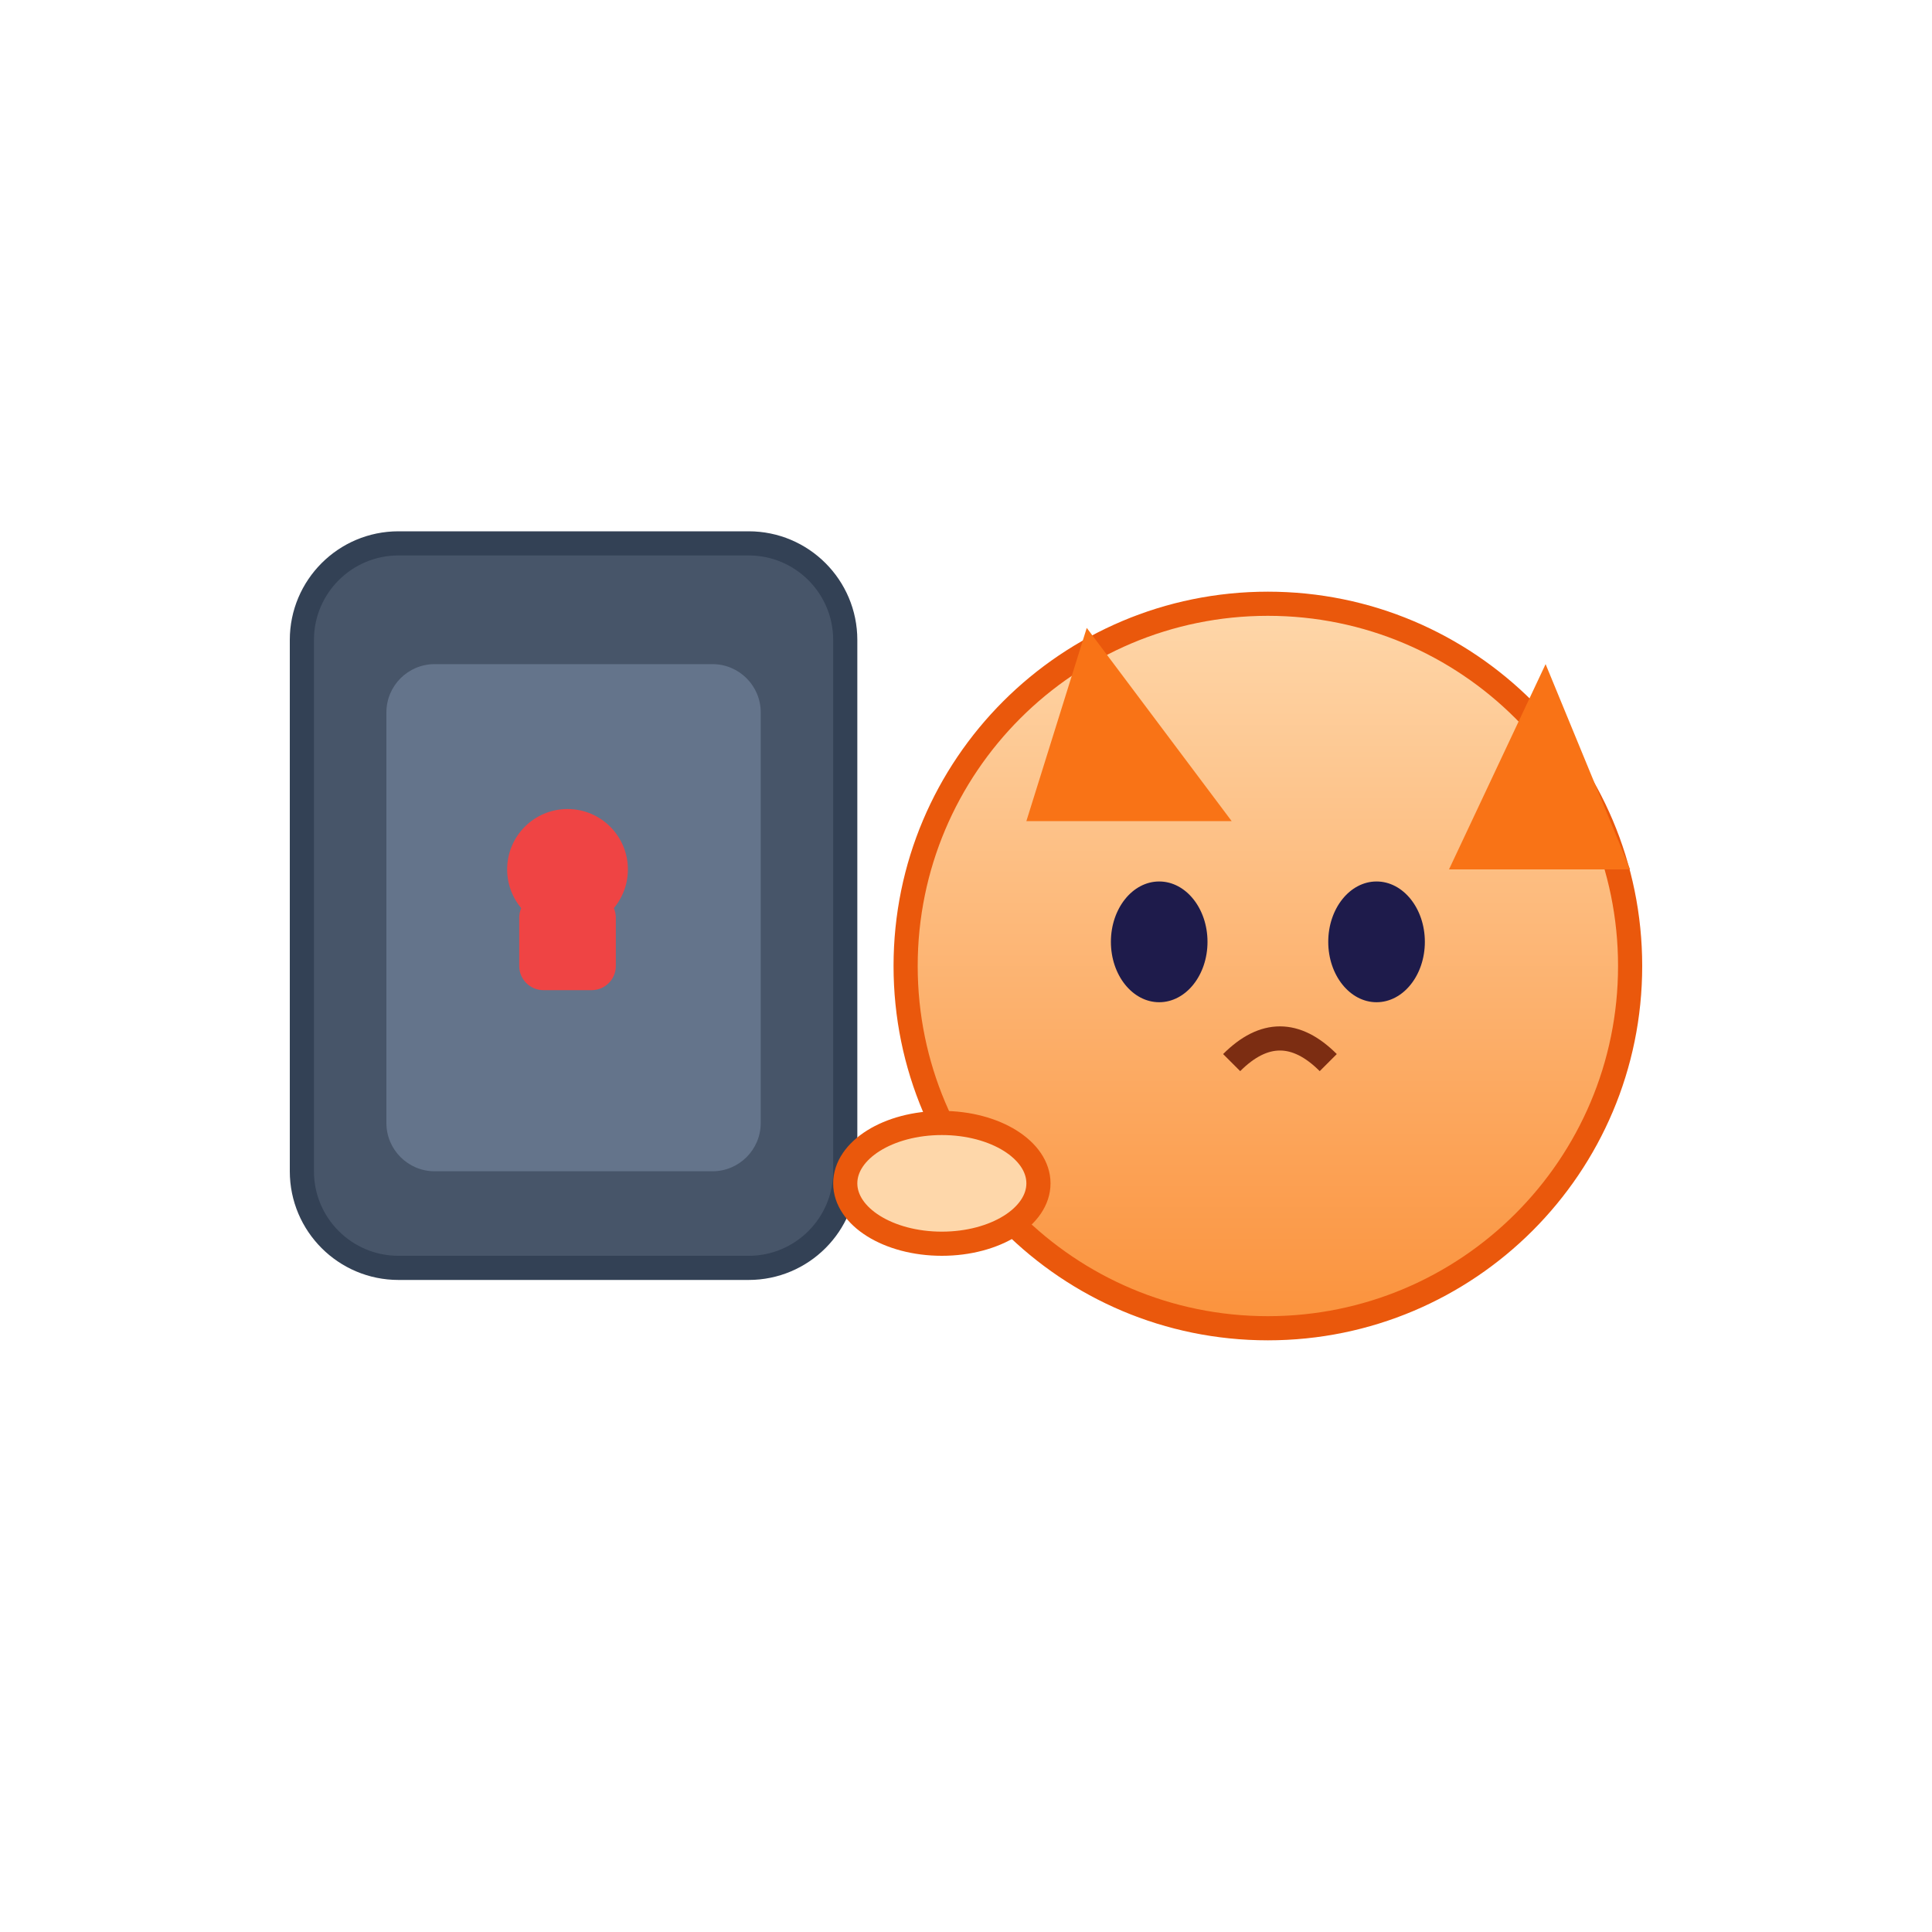
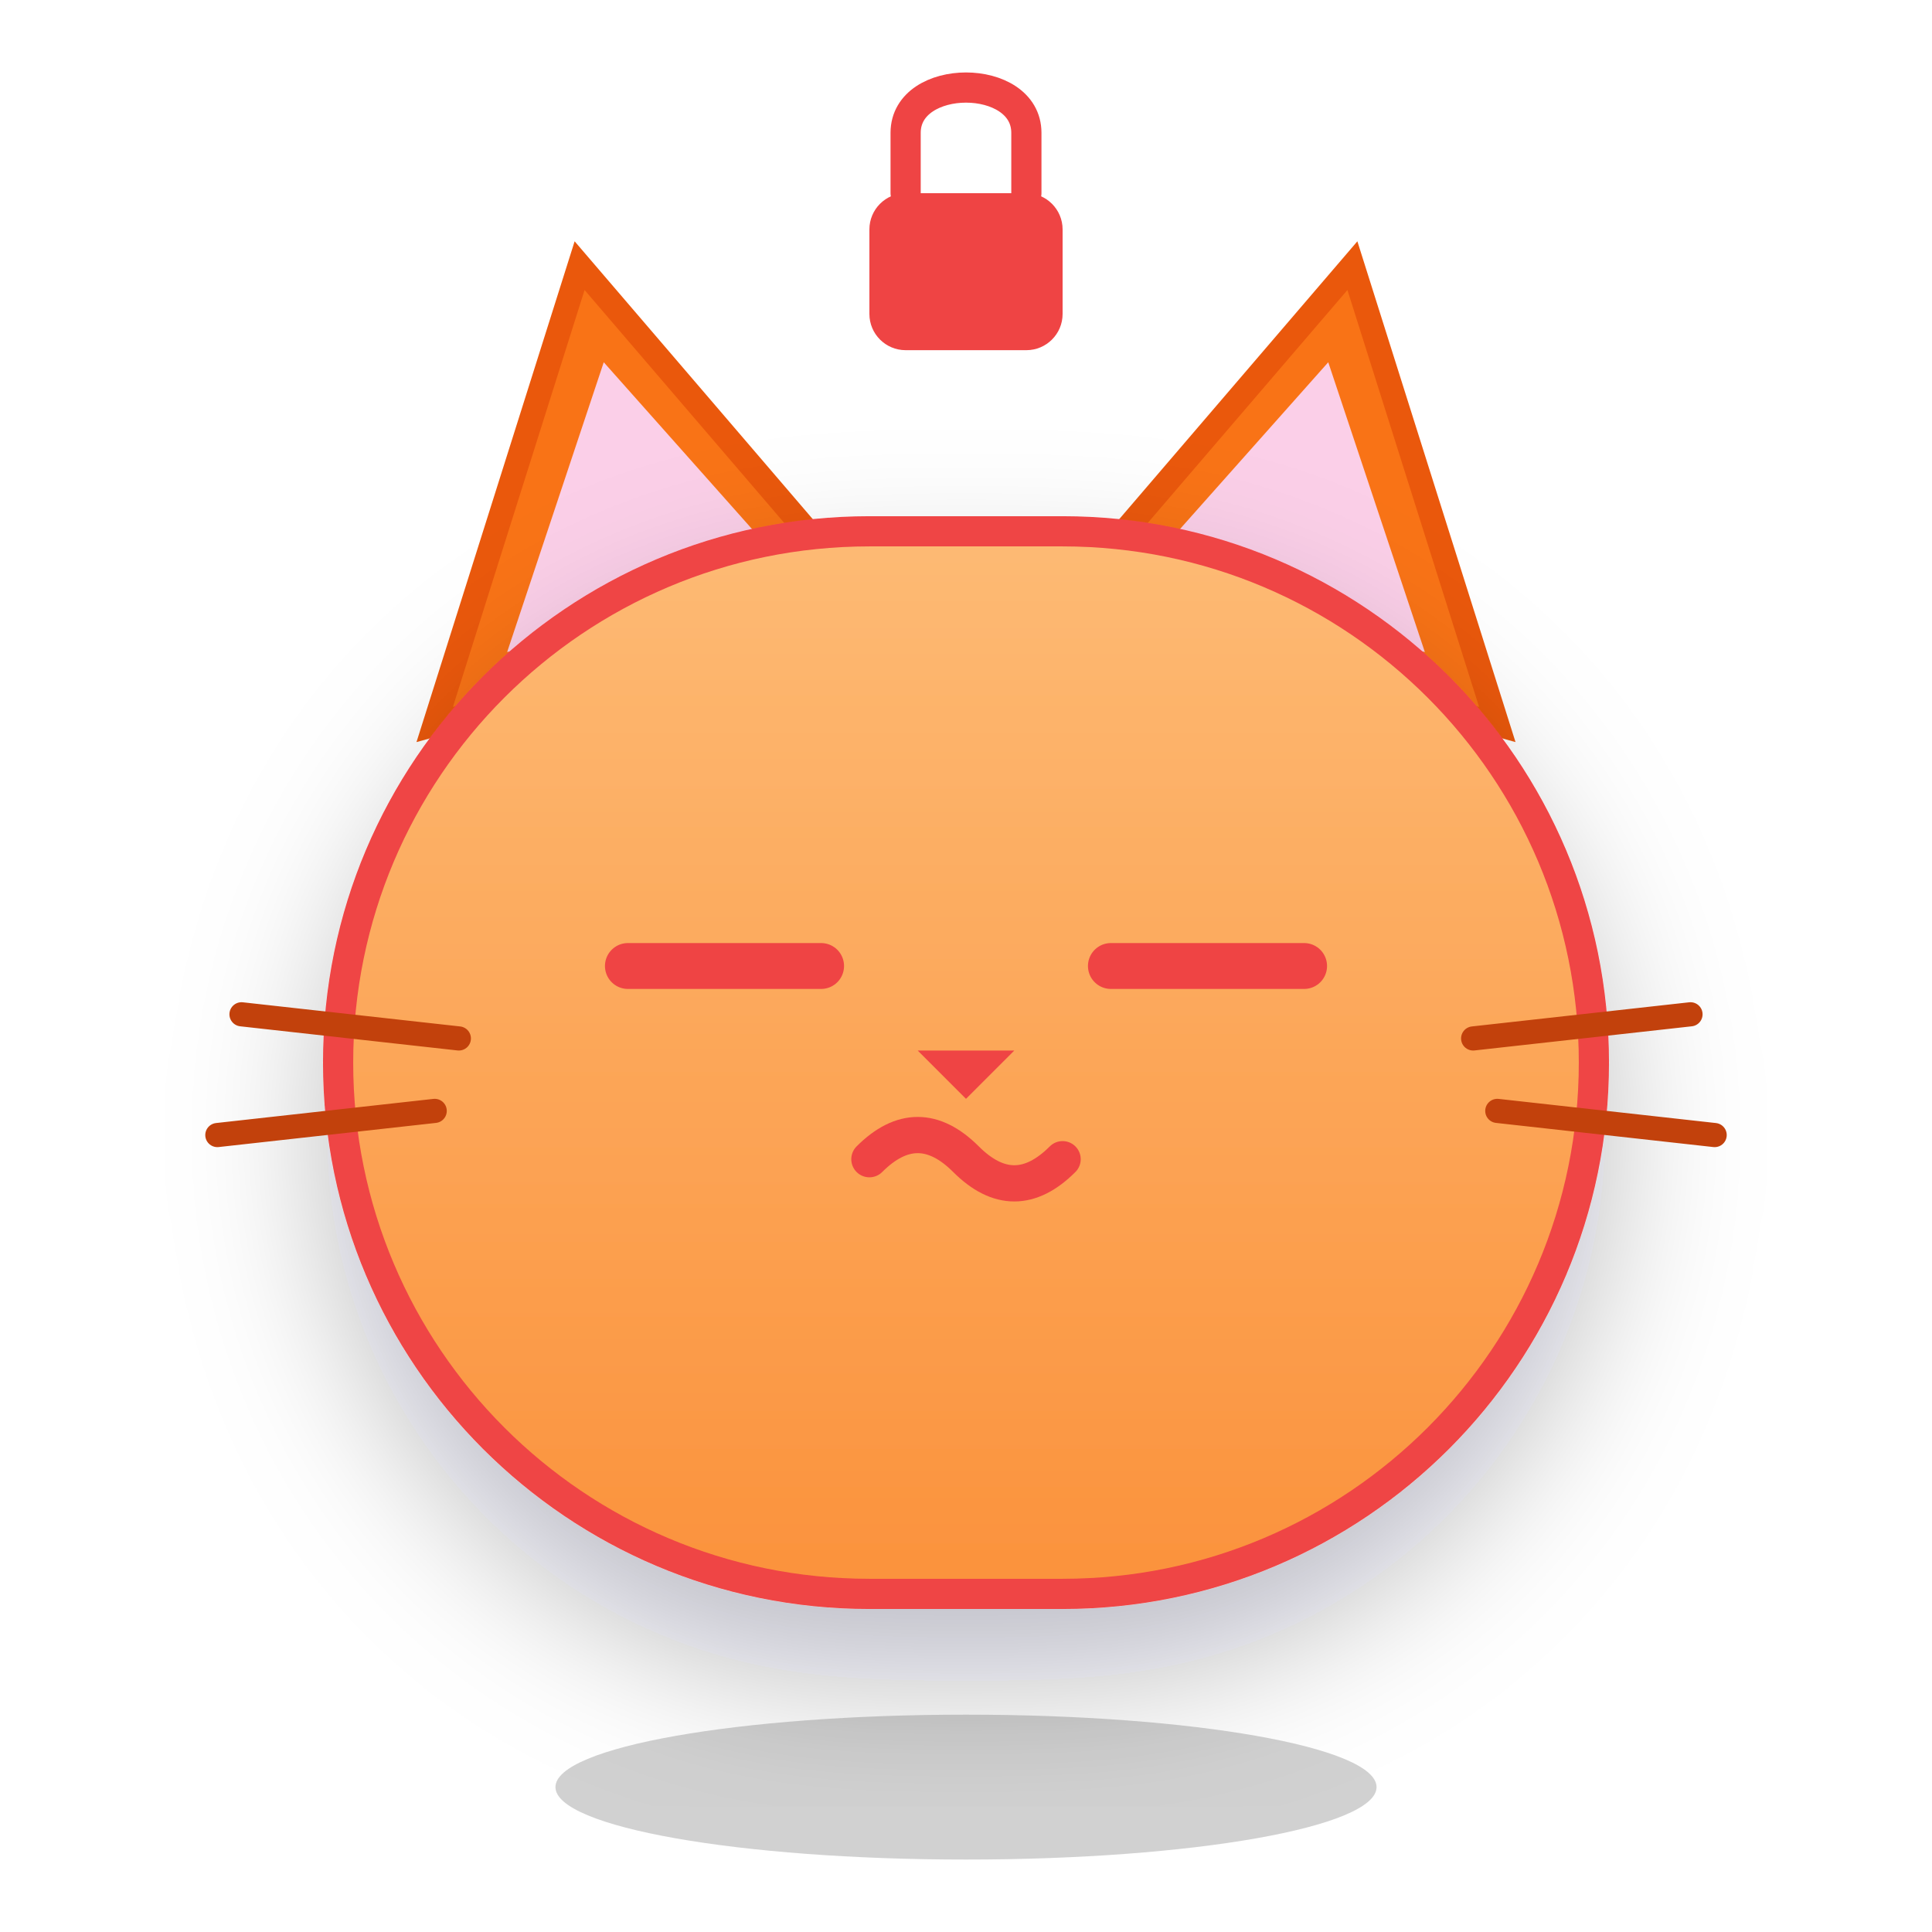
<svg xmlns="http://www.w3.org/2000/svg" viewBox="0 0 160 160" width="100%" height="100%">
  <defs>
-     <linearGradient id="cat-grad" x1="0%" y1="0%" x2="0%" y2="100%">
-       <stop offset="0%" stop-color="#fed7aa" />
+     <linearGradient id="cat-fur-grad" x1="0%" y1="0%" x2="0%" y2="100%">
+       <stop offset="0%" stop-color="#fdba74" />
      <stop offset="100%" stop-color="#fb923c" />
    </linearGradient>
+     <filter id="cat-shadow" x="-20%" y="-20%" width="140%" height="140%">
+       <feDropShadow dx="0" dy="6" stdDeviation="6" flood-color="#020617" flood-opacity="0.25" />
+     </filter>
  </defs>
  <style>
-     @keyframes flapTap {
+     @keyframes headShakeNo {
      0%, 100% { transform: rotate(0deg); }
-       50% { transform: rotate(-10deg); }
+       20% { transform: rotate(-10deg); }
+       40% { transform: rotate(10deg); }
+       60% { transform: rotate(-7deg); }
+       80% { transform: rotate(7deg); }
    }
-     .cat-paw-tap { animation: flapTap 1.4s ease-in-out infinite; transform-origin: 90px 105px; }
+     .head-no { animation: headShakeNo 1.4s ease-in-out infinite; transform-origin: 80px 145px; }
  </style>
-   <rect x="25" y="45" width="45" height="60" rx="8" fill="#475569" stroke="#334155" stroke-width="2" />
-   <rect x="32" y="55" width="31" height="42" rx="4" fill="#64748b" />
-   <circle cx="47" cy="72" r="5" fill="#ef4444" />
-   <rect x="43" y="74" width="8" height="8" rx="2" fill="#ef4444" />
-   <g>
-     <circle cx="105" cy="80" r="30" fill="url(#cat-grad)" stroke="#ea580c" stroke-width="2" />
-     <polygon points="90,52 102,68 85,68" fill="#f97316" />
-     <polygon points="128,55 135,72 120,72" fill="#f97316" />
-     <ellipse cx="96" cy="78" rx="4" ry="5" fill="#1e1b4b" />
-     <ellipse cx="114" cy="78" rx="4" ry="5" fill="#1e1b4b" />
-     <path d="M 102 88 Q 106 84 110 88" fill="none" stroke="#7c2d12" stroke-width="2" />
-     <g class="cat-paw-tap">
-       <ellipse cx="78" cy="98" rx="8" ry="5" fill="#fed7aa" stroke="#ea580c" stroke-width="2" />
-     </g>
+   <ellipse cx="80" cy="148" rx="34" ry="6" fill="#000000" opacity="0.18" />
+   <g class="head-no">
+     <rect x="72" y="16" width="16" height="13" rx="3" fill="#ef4444" />
+     <path d="M 75 16 L 75 11 C 75 6 85 6 85 11 L 85 16" fill="none" stroke="#ef4444" stroke-width="2.5" stroke-linecap="round" />
+     <polygon points="36,60 48,22 72,50" fill="#f97316" stroke="#ea580c" stroke-width="2" />
+     <polygon points="42,54 50,30 66,48" fill="#fbcfe8" />
+     <polygon points="124,60 112,22 88,50" fill="#f97316" stroke="#ea580c" stroke-width="2" />
+     <polygon points="118,54 110,30 94,48" fill="#fbcfe8" />
+     <rect x="28" y="44" width="104" height="88" rx="44" fill="url(#cat-fur-grad)" stroke="#ef4444" stroke-width="2.5" filter="url(#cat-shadow)" />
+     <line x1="20" y1="84" x2="38" y2="86" stroke="#c2410c" stroke-width="2" stroke-linecap="round" />
+     <line x1="18" y1="94" x2="36" y2="92" stroke="#c2410c" stroke-width="2" stroke-linecap="round" />
+     <line x1="140" y1="84" x2="122" y2="86" stroke="#c2410c" stroke-width="2" stroke-linecap="round" />
+     <line x1="142" y1="94" x2="124" y2="92" stroke="#c2410c" stroke-width="2" stroke-linecap="round" />
+     <line x1="52" y1="80" x2="68" y2="80" stroke="#ef4444" stroke-width="3.8" stroke-linecap="round" />
+     <line x1="92" y1="80" x2="108" y2="80" stroke="#ef4444" stroke-width="3.8" stroke-linecap="round" />
+     <polygon points="80,91 76,87 84,87" fill="#ef4444" />
+     <path d="M 72 96 Q 76 92 80 96 Q 84 100 88 96" fill="none" stroke="#ef4444" stroke-width="3" stroke-linecap="round" />
  </g>
</svg>
